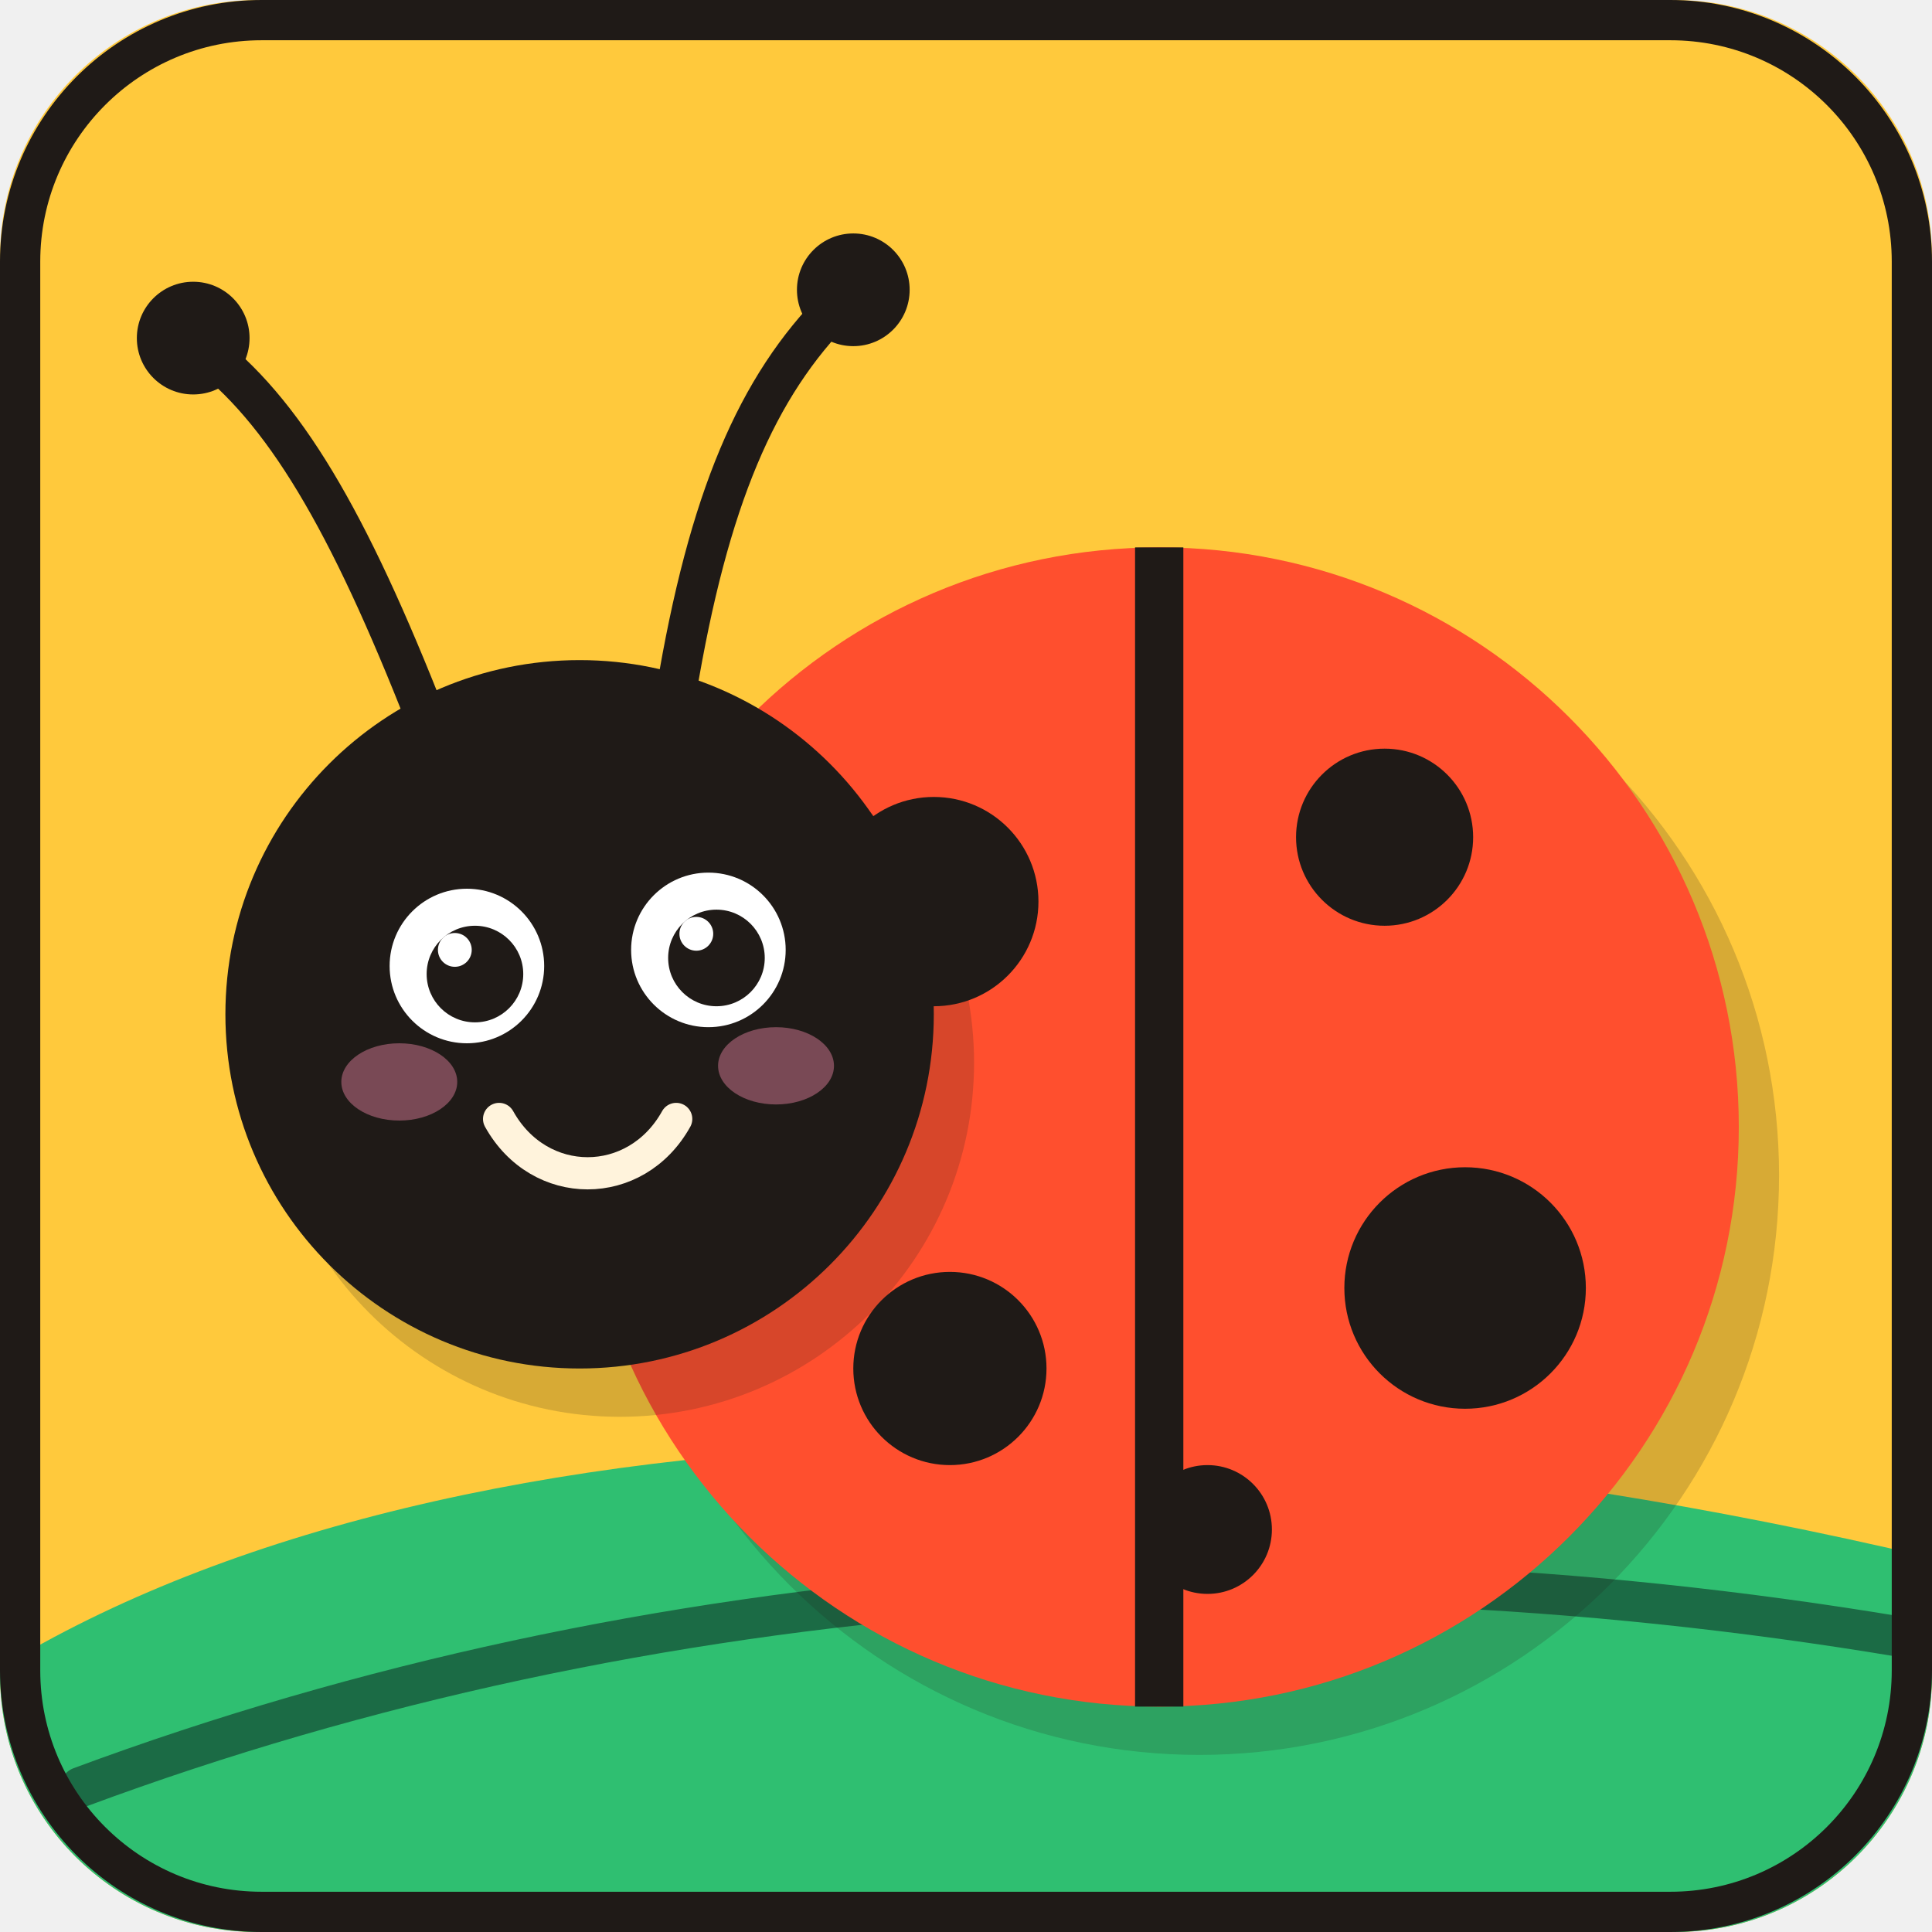
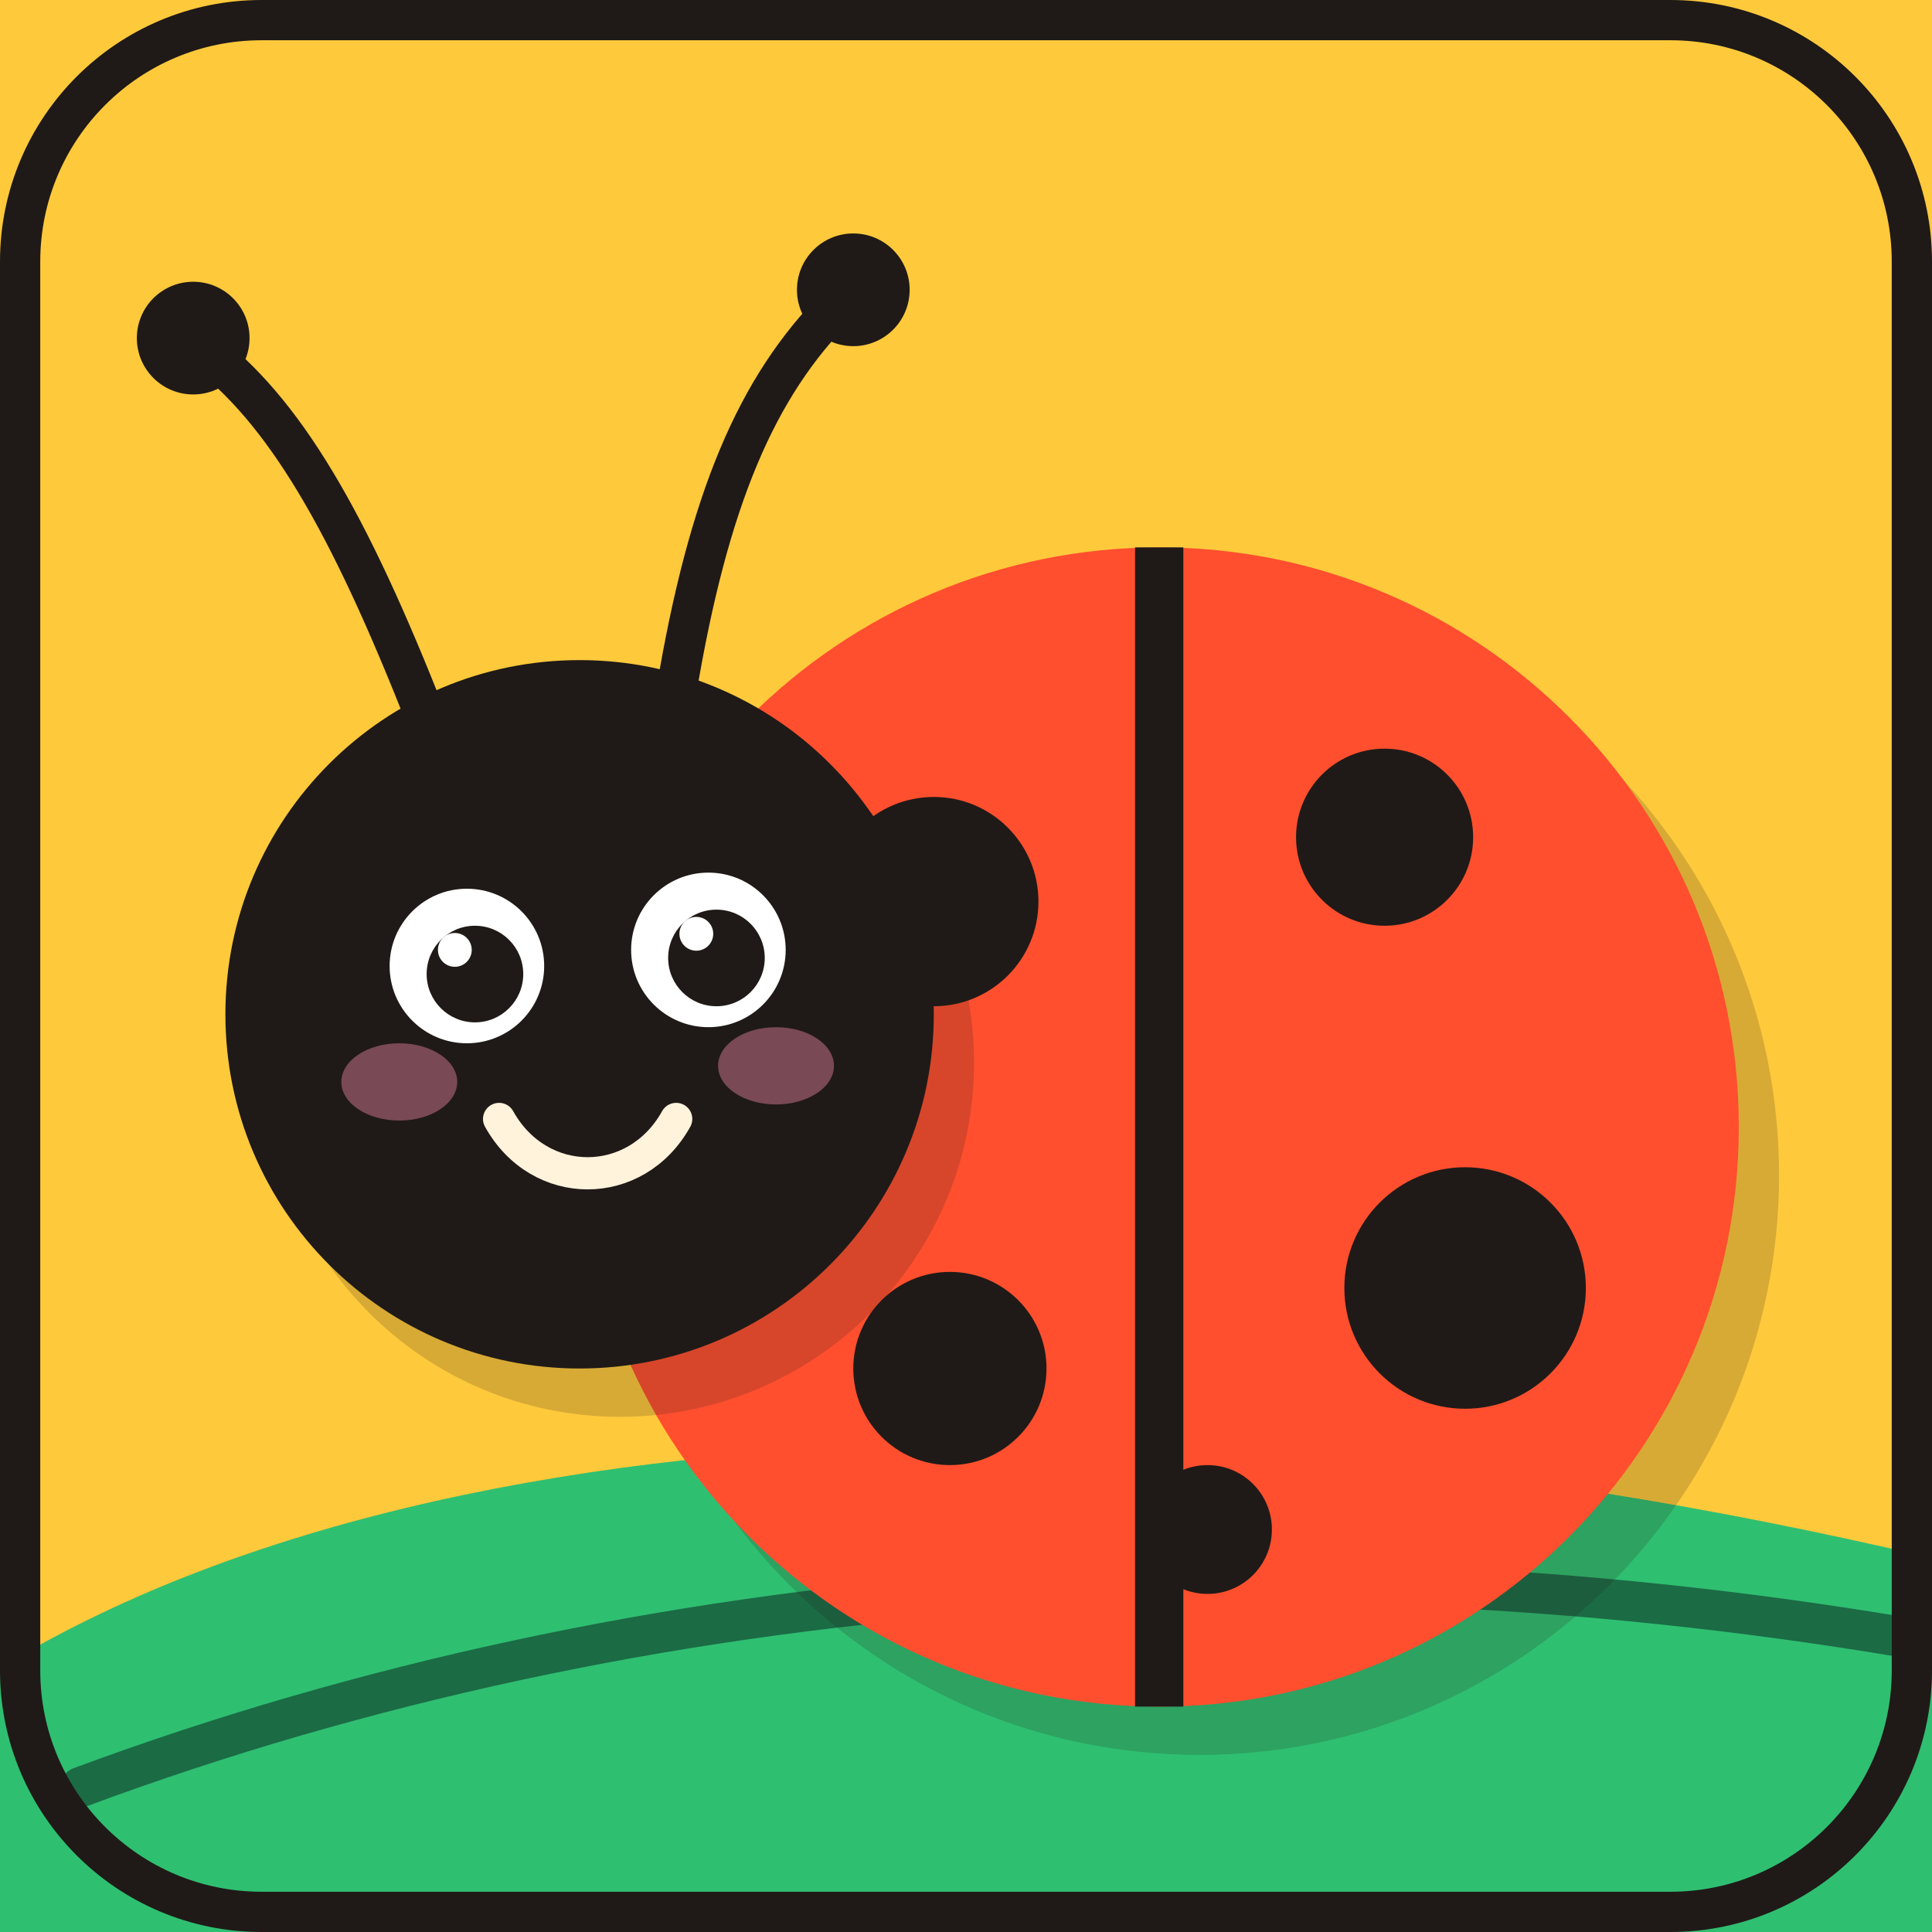
<svg xmlns="http://www.w3.org/2000/svg" width="240" height="240" viewBox="0 0 240 240" fill="none">
-   <defs>
-     <clipPath id="k">
-       <rect width="240" height="240" rx="32" />
-     </clipPath>
-   </defs>
-   <g clip-path="url(#k)">
+   <g>
    <rect width="240" height="240" fill="#FFC93C" />
    <path d="M-10 214 C 40 176, 140 168, 250 196 V250 H-10 Z" fill="#1F1A17" opacity="0.18" transform="translate(5 6)" />
    <path d="M-10 214 C 40 176, 140 168, 250 196 V250 H-10 Z" fill="#2FBF71" />
    <path d="M10 222 C 80 196, 160 190, 240 204" stroke="#1B6B45" stroke-width="5" stroke-linecap="round" />
    <circle cx="144" cy="140" r="72" fill="#1F1A17" opacity="0.18" transform="translate(5 6)" />
    <circle cx="144" cy="140" r="72" fill="#FF4F2E" />
    <path d="M144 68 V212" stroke="#1F1A17" stroke-width="6" />
    <circle cx="116" cy="112" r="13" fill="#1F1A17" />
    <circle cx="172" cy="104" r="11" fill="#1F1A17" />
    <circle cx="182" cy="160" r="15" fill="#1F1A17" />
    <circle cx="118" cy="170" r="12" fill="#1F1A17" />
    <circle cx="150" cy="190" r="8" fill="#1F1A17" />
    <path d="M54 92 C 44 66, 36 52, 26 44 M84 86 C 88 62, 94 48, 104 38" stroke="#1F1A17" stroke-width="5" stroke-linecap="round" />
    <circle cx="24" cy="42" r="7" fill="#1F1A17" />
    <circle cx="106" cy="36" r="7" fill="#1F1A17" />
    <circle cx="72" cy="126" r="44" fill="#1F1A17" opacity="0.18" transform="translate(5 6)" />
    <circle cx="72" cy="126" r="44" fill="#1F1A17" />
    <circle cx="58" cy="120" r="9.6" fill="#FFFFFF" />
    <circle cx="59" cy="121" r="6" fill="#1F1A17" />
    <circle cx="56.5" cy="118" r="2.1" fill="#FFFFFF" />
    <circle cx="88" cy="118" r="9.6" fill="#FFFFFF" />
    <circle cx="89" cy="119" r="6" fill="#1F1A17" />
    <circle cx="86.5" cy="116" r="2.1" fill="#FFFFFF" />
    <path d="M62 139 C 67 148, 79 148, 84 139" stroke="#FFF3DC" stroke-width="4" stroke-linecap="round" />
    <ellipse cx="49.6" cy="134.4" rx="7.2" ry="4.8" fill="#FF8FB1" opacity="0.4" />
    <ellipse cx="96.4" cy="132.4" rx="7.2" ry="4.8" fill="#FF8FB1" opacity="0.4" />
  </g>
  <rect x="2.5" y="2.5" width="235" height="235" rx="30" stroke="#1F1A17" stroke-width="5" />
</svg>
